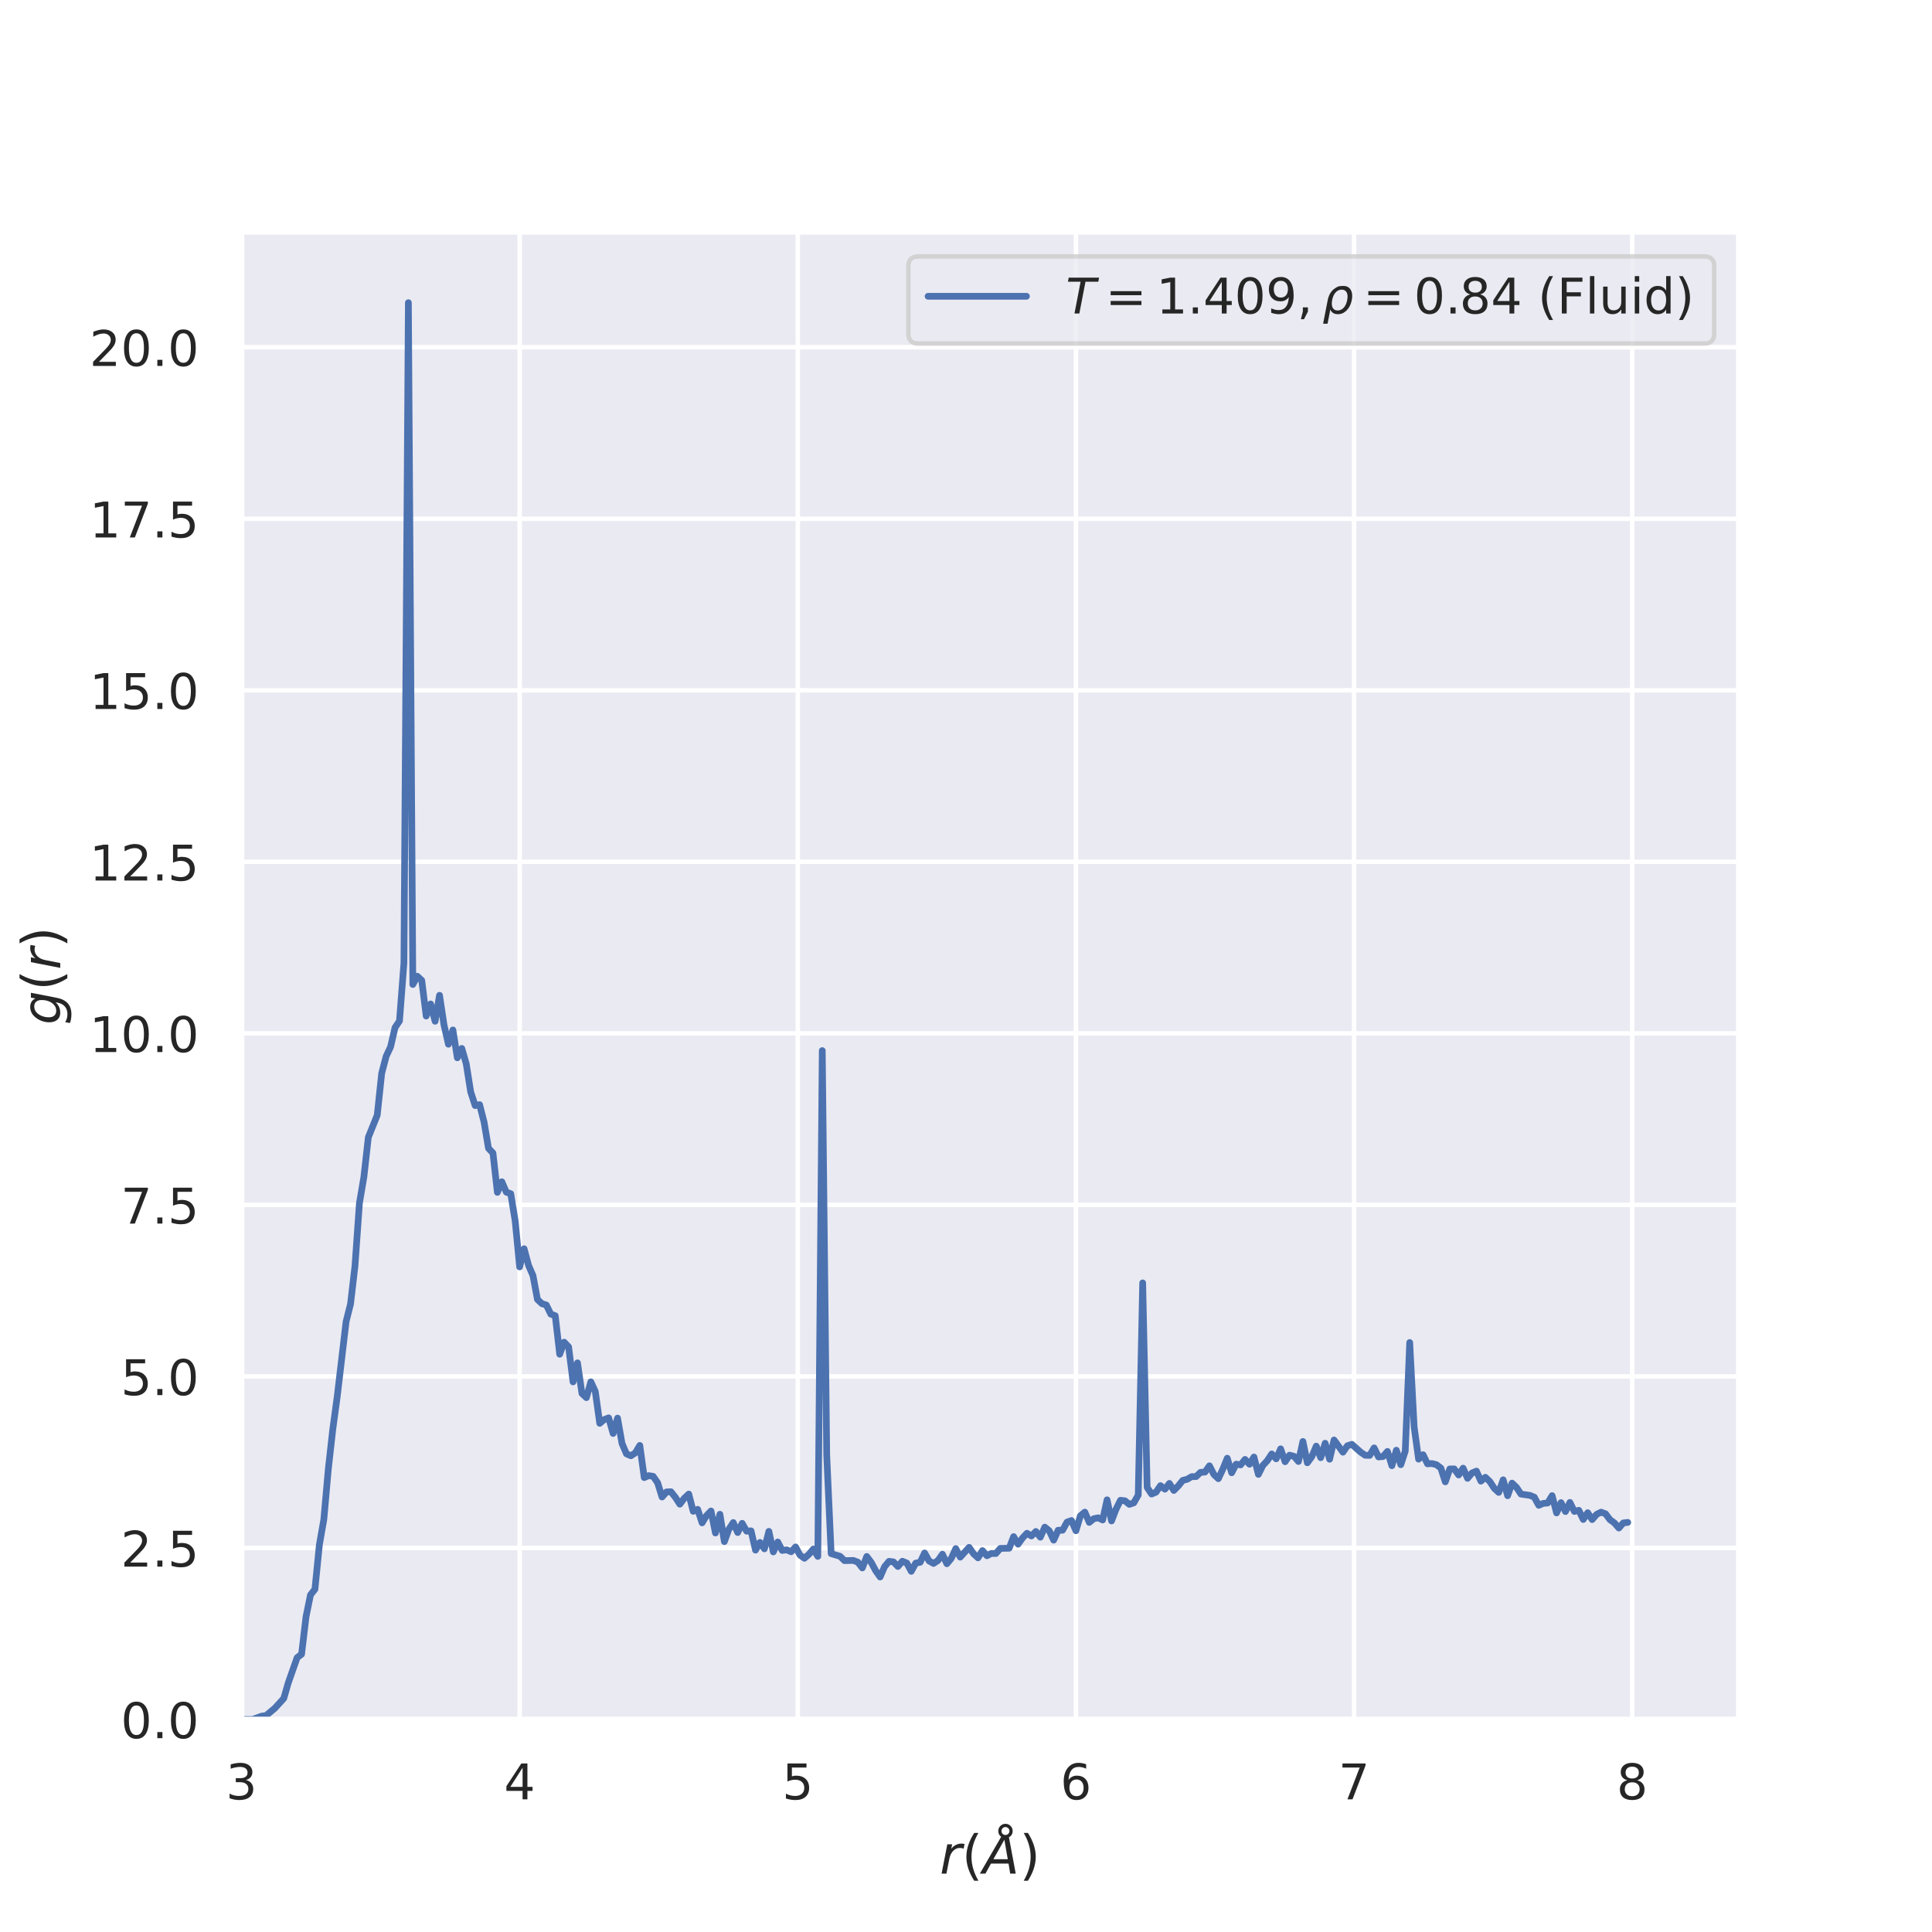
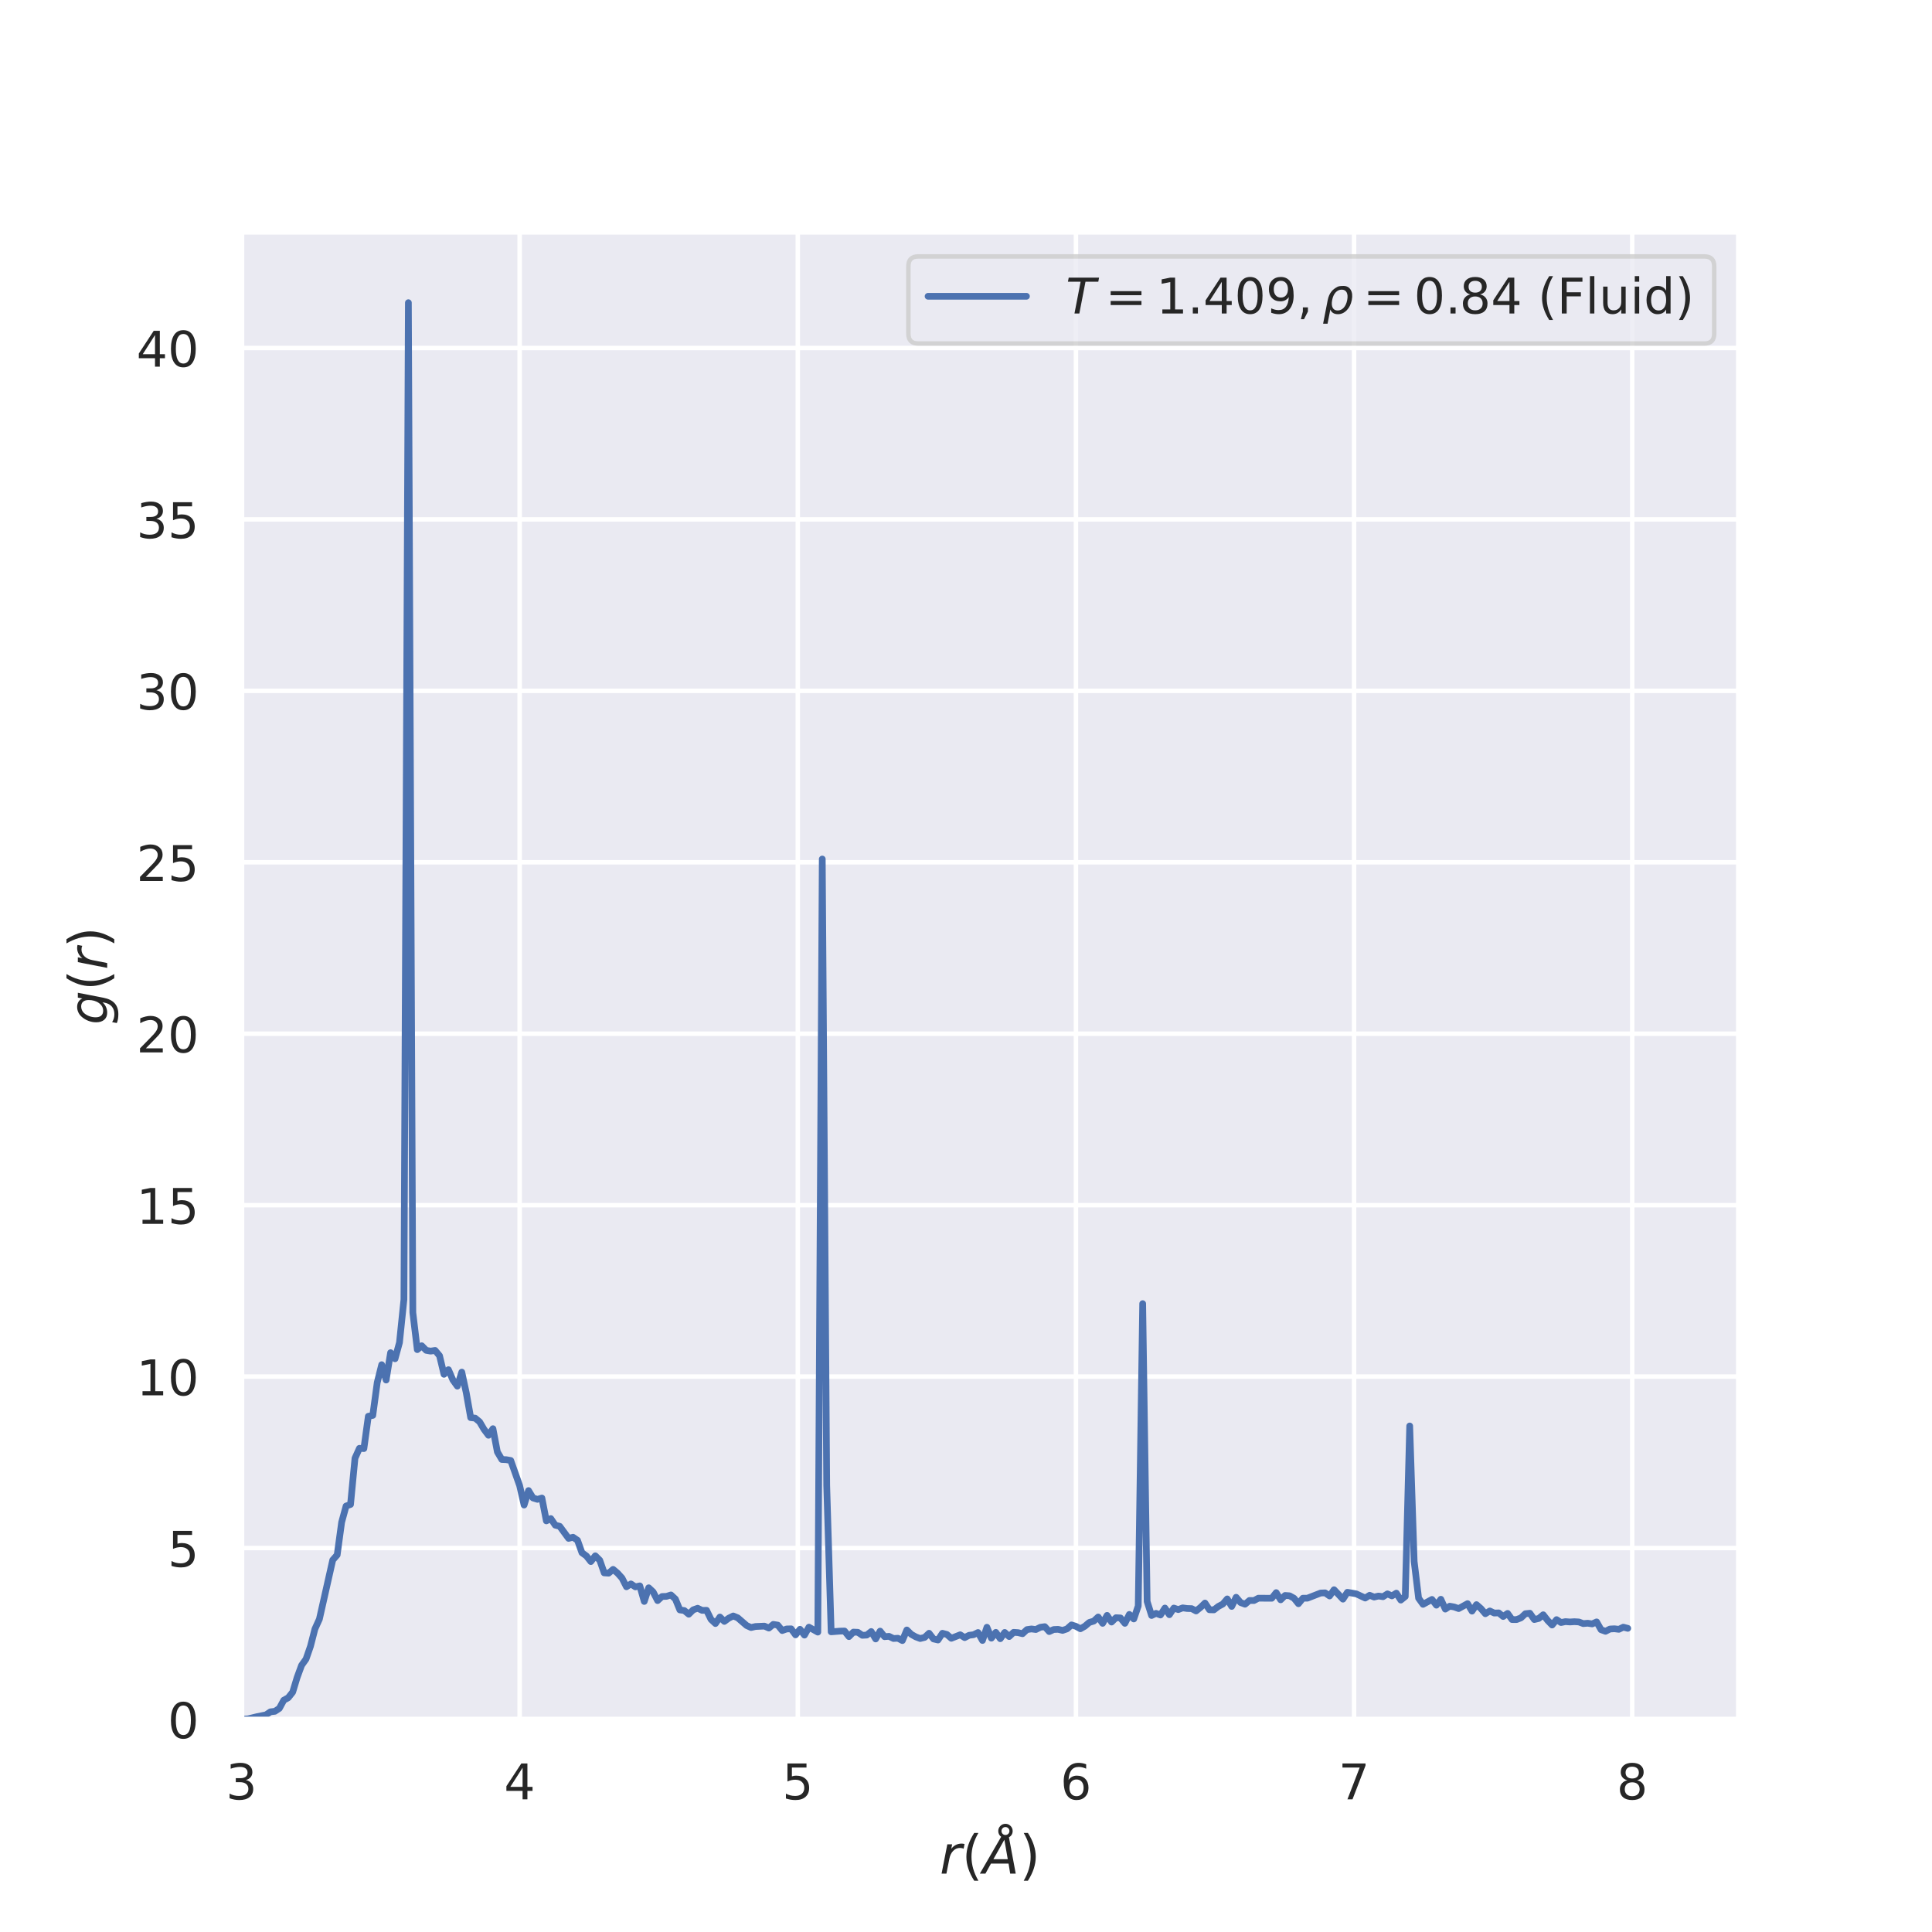
<svg xmlns="http://www.w3.org/2000/svg" xmlns:xlink="http://www.w3.org/1999/xlink" height="432pt" version="1.1" viewBox="0 0 432 432" width="432pt">
  <defs>
    <style type="text/css">*{stroke-linecap:butt;stroke-linejoin:round;}</style>
  </defs>
  <g id="figure_1">
    <g id="patch_1">
      <path d="M 0 432  L 432 432  L 432 0  L 0 0  z " style="fill:#ffffff;" />
    </g>
    <g id="axes_1">
      <g id="patch_2">
        <path d="M 54 384.48  L 388.8 384.48  L 388.8 51.84  L 54 51.84  z " style="fill:#eaeaf2;" />
      </g>
      <g id="matplotlib.axis_1">
        <g id="xtick_1">
          <g id="line2d_1">
-             <path clip-path="url(#p5e9d8b82d4)" d="M 54 384.48  L 54 51.84  " style="fill:none;stroke:#ffffff;stroke-linecap:round;" />
+             <path clip-path="url(#p1a6faf340c)" d="M 54 384.48  L 54 51.84  " style="fill:none;stroke:#ffffff;stroke-linecap:round;" />
          </g>
          <g id="text_1">
            <g style="fill:#262626;" transform="translate(50.50062 402.3383)scale(0.11 -0.11)">
              <defs>
                <path d="M 40.578 39.312  Q 47.656 37.797 51.625 33  Q 55.609 28.219 55.609 21.188  Q 55.609 10.406 48.188 4.484  Q 40.766 -1.422 27.094 -1.422  Q 22.516 -1.422 17.656 -0.516  Q 12.797 0.391 7.625 2.203  L 7.625 11.719  Q 11.719 9.328 16.594 8.109  Q 21.484 6.891 26.812 6.891  Q 36.078 6.891 40.938 10.547  Q 45.797 14.203 45.797 21.188  Q 45.797 27.641 41.281 31.266  Q 36.766 34.906 28.719 34.906  L 20.219 34.906  L 20.219 43.016  L 29.109 43.016  Q 36.375 43.016 40.234 45.922  Q 44.094 48.828 44.094 54.297  Q 44.094 59.906 40.109 62.906  Q 36.141 65.922 28.719 65.922  Q 24.656 65.922 20.016 65.031  Q 15.375 64.156 9.812 62.312  L 9.812 71.094  Q 15.438 72.656 20.344 73.438  Q 25.25 74.219 29.594 74.219  Q 40.828 74.219 47.359 69.109  Q 53.906 64.016 53.906 55.328  Q 53.906 49.266 50.438 45.094  Q 46.969 40.922 40.578 39.312  z " id="DejaVuSans-51" />
              </defs>
              <use xlink:href="#DejaVuSans-51" />
            </g>
          </g>
        </g>
        <g id="xtick_2">
          <g id="line2d_2">
-             <path clip-path="url(#p5e9d8b82d4)" d="M 116.193 384.48  L 116.193 51.84  " style="fill:none;stroke:#ffffff;stroke-linecap:round;" />
+             <path clip-path="url(#p1a6faf340c)" d="M 116.193 384.48  L 116.193 51.84  " style="fill:none;stroke:#ffffff;stroke-linecap:round;" />
          </g>
          <g id="text_2">
            <g style="fill:#262626;" transform="translate(112.6941 402.3383)scale(0.11 -0.11)">
              <defs>
                <path d="M 37.797 64.312  L 12.891 25.391  L 37.797 25.391  z M 35.203 72.906  L 47.609 72.906  L 47.609 25.391  L 58.016 25.391  L 58.016 17.188  L 47.609 17.188  L 47.609 0  L 37.797 0  L 37.797 17.188  L 4.891 17.188  L 4.891 26.703  z " id="DejaVuSans-52" />
              </defs>
              <use xlink:href="#DejaVuSans-52" />
            </g>
          </g>
        </g>
        <g id="xtick_3">
          <g id="line2d_3">
-             <path clip-path="url(#p5e9d8b82d4)" d="M 178.387 384.48  L 178.387 51.84  " style="fill:none;stroke:#ffffff;stroke-linecap:round;" />
+             <path clip-path="url(#p1a6faf340c)" d="M 178.387 384.48  L 178.387 51.84  " style="fill:none;stroke:#ffffff;stroke-linecap:round;" />
          </g>
          <g id="text_3">
            <g style="fill:#262626;" transform="translate(174.8876 402.3383)scale(0.11 -0.11)">
              <defs>
                <path d="M 10.797 72.906  L 49.516 72.906  L 49.516 64.594  L 19.828 64.594  L 19.828 46.734  Q 21.969 47.469 24.109 47.828  Q 26.266 48.188 28.422 48.188  Q 40.625 48.188 47.75 41.5  Q 54.891 34.812 54.891 23.391  Q 54.891 11.625 47.562 5.094  Q 40.234 -1.422 26.906 -1.422  Q 22.312 -1.422 17.547 -0.641  Q 12.797 0.141 7.719 1.703  L 7.719 11.625  Q 12.109 9.234 16.797 8.062  Q 21.484 6.891 26.703 6.891  Q 35.156 6.891 40.078 11.328  Q 45.016 15.766 45.016 23.391  Q 45.016 31 40.078 35.438  Q 35.156 39.891 26.703 39.891  Q 22.75 39.891 18.812 39.016  Q 14.891 38.141 10.797 36.281  z " id="DejaVuSans-53" />
              </defs>
              <use xlink:href="#DejaVuSans-53" />
            </g>
          </g>
        </g>
        <g id="xtick_4">
          <g id="line2d_4">
-             <path clip-path="url(#p5e9d8b82d4)" d="M 240.58 384.48  L 240.58 51.84  " style="fill:none;stroke:#ffffff;stroke-linecap:round;" />
+             <path clip-path="url(#p1a6faf340c)" d="M 240.58 384.48  L 240.58 51.84  " style="fill:none;stroke:#ffffff;stroke-linecap:round;" />
          </g>
          <g id="text_4">
            <g style="fill:#262626;" transform="translate(237.0811 402.3383)scale(0.11 -0.11)">
              <defs>
                <path d="M 33.016 40.375  Q 26.375 40.375 22.484 35.828  Q 18.609 31.297 18.609 23.391  Q 18.609 15.531 22.484 10.953  Q 26.375 6.391 33.016 6.391  Q 39.656 6.391 43.531 10.953  Q 47.406 15.531 47.406 23.391  Q 47.406 31.297 43.531 35.828  Q 39.656 40.375 33.016 40.375  z M 52.594 71.297  L 52.594 62.312  Q 48.875 64.062 45.094 64.984  Q 41.312 65.922 37.594 65.922  Q 27.828 65.922 22.672 59.328  Q 17.531 52.734 16.797 39.406  Q 19.672 43.656 24.016 45.922  Q 28.375 48.188 33.594 48.188  Q 44.578 48.188 50.953 41.516  Q 57.328 34.859 57.328 23.391  Q 57.328 12.156 50.688 5.359  Q 44.047 -1.422 33.016 -1.422  Q 20.359 -1.422 13.672 8.266  Q 6.984 17.969 6.984 36.375  Q 6.984 53.656 15.188 63.938  Q 23.391 74.219 37.203 74.219  Q 40.922 74.219 44.703 73.484  Q 48.484 72.75 52.594 71.297  z " id="DejaVuSans-54" />
              </defs>
              <use xlink:href="#DejaVuSans-54" />
            </g>
          </g>
        </g>
        <g id="xtick_5">
          <g id="line2d_5">
-             <path clip-path="url(#p5e9d8b82d4)" d="M 302.774 384.48  L 302.774 51.84  " style="fill:none;stroke:#ffffff;stroke-linecap:round;" />
+             <path clip-path="url(#p1a6faf340c)" d="M 302.774 384.48  L 302.774 51.84  " style="fill:none;stroke:#ffffff;stroke-linecap:round;" />
          </g>
          <g id="text_5">
            <g style="fill:#262626;" transform="translate(299.2746 402.3383)scale(0.11 -0.11)">
              <defs>
                <path d="M 8.203 72.906  L 55.078 72.906  L 55.078 68.703  L 28.609 0  L 18.312 0  L 43.219 64.594  L 8.203 64.594  z " id="DejaVuSans-55" />
              </defs>
              <use xlink:href="#DejaVuSans-55" />
            </g>
          </g>
        </g>
        <g id="xtick_6">
          <g id="line2d_6">
-             <path clip-path="url(#p5e9d8b82d4)" d="M 364.967 384.48  L 364.967 51.84  " style="fill:none;stroke:#ffffff;stroke-linecap:round;" />
+             <path clip-path="url(#p1a6faf340c)" d="M 364.967 384.48  L 364.967 51.84  " style="fill:none;stroke:#ffffff;stroke-linecap:round;" />
          </g>
          <g id="text_6">
            <g style="fill:#262626;" transform="translate(361.4681 402.3383)scale(0.11 -0.11)">
              <defs>
                <path d="M 31.781 34.625  Q 24.75 34.625 20.719 30.859  Q 16.703 27.094 16.703 20.516  Q 16.703 13.922 20.719 10.156  Q 24.75 6.391 31.781 6.391  Q 38.812 6.391 42.859 10.172  Q 46.922 13.969 46.922 20.516  Q 46.922 27.094 42.891 30.859  Q 38.875 34.625 31.781 34.625  z M 21.922 38.812  Q 15.578 40.375 12.031 44.719  Q 8.5 49.078 8.5 55.328  Q 8.5 64.062 14.719 69.141  Q 20.953 74.219 31.781 74.219  Q 42.672 74.219 48.875 69.141  Q 55.078 64.062 55.078 55.328  Q 55.078 49.078 51.531 44.719  Q 48 40.375 41.703 38.812  Q 48.828 37.156 52.797 32.312  Q 56.781 27.484 56.781 20.516  Q 56.781 9.906 50.312 4.234  Q 43.844 -1.422 31.781 -1.422  Q 19.734 -1.422 13.25 4.234  Q 6.781 9.906 6.781 20.516  Q 6.781 27.484 10.781 32.312  Q 14.797 37.156 21.922 38.812  z M 18.312 54.391  Q 18.312 48.734 21.844 45.562  Q 25.391 42.391 31.781 42.391  Q 38.141 42.391 41.719 45.562  Q 45.312 48.734 45.312 54.391  Q 45.312 60.062 41.719 63.234  Q 38.141 66.406 31.781 66.406  Q 25.391 66.406 21.844 63.234  Q 18.312 60.062 18.312 54.391  z " id="DejaVuSans-56" />
              </defs>
              <use xlink:href="#DejaVuSans-56" />
            </g>
          </g>
        </g>
        <g id="text_7">
          <g style="fill:#262626;" transform="translate(210.12 418.9703)scale(0.12 -0.12)">
            <defs>
              <path d="M 44.578 46.391  Q 43.219 47.125 41.453 47.516  Q 39.703 47.906 37.703 47.906  Q 30.516 47.906 25.141 42.453  Q 19.781 37.016 18.016 27.875  L 12.5 0  L 3.516 0  L 14.203 54.688  L 23.188 54.688  L 21.484 46.188  Q 25.047 50.922 30 53.453  Q 34.969 56 40.578 56  Q 42.047 56 43.453 55.828  Q 44.875 55.672 46.297 55.281  z " id="DejaVuSans-Oblique-114" />
              <path d="M 31 75.875  Q 24.469 64.656 21.281 53.656  Q 18.109 42.672 18.109 31.391  Q 18.109 20.125 21.312 9.062  Q 24.516 -2 31 -13.188  L 23.188 -13.188  Q 15.875 -1.703 12.234 9.375  Q 8.594 20.453 8.594 31.391  Q 8.594 42.281 12.203 53.312  Q 15.828 64.359 23.188 75.875  z " id="DejaVuSans-40" />
              <path d="M 49.812 79.391  Q 49.812 82.469 47.625 84.641  Q 45.453 86.812 42.391 86.812  Q 39.266 86.812 37.141 84.688  Q 35.016 82.562 35.016 79.391  Q 35.016 76.312 37.141 74.156  Q 39.266 72.016 42.391 72.016  Q 45.453 72.016 47.625 74.156  Q 49.812 76.312 49.812 79.391  z M 34.422 68.703  Q 31.781 70.516 30.391 73.266  Q 29 76.031 29 79.391  Q 29 84.969 32.906 88.891  Q 36.812 92.828 42.391 92.828  Q 47.953 92.828 51.875 88.891  Q 55.812 84.969 55.812 79.391  Q 55.812 75.531 54.031 72.547  Q 52.25 69.578 48.875 67.828  L 61.531 0  L 51.219 0  L 48.188 18.703  L 15.375 18.703  L 5.078 0  L -5.328 0  z M 40.375 63.188  L 19.922 26.906  L 46.688 26.906  z " id="DejaVuSans-Oblique-197" />
              <path d="M 8.016 75.875  L 15.828 75.875  Q 23.141 64.359 26.781 53.312  Q 30.422 42.281 30.422 31.391  Q 30.422 20.453 26.781 9.375  Q 23.141 -1.703 15.828 -13.188  L 8.016 -13.188  Q 14.5 -2 17.703 9.062  Q 20.906 20.125 20.906 31.391  Q 20.906 42.672 17.703 53.656  Q 14.5 64.656 8.016 75.875  z " id="DejaVuSans-41" />
            </defs>
            <use transform="translate(0 0.171875)" xlink:href="#DejaVuSans-Oblique-114" />
            <use transform="translate(41.11328 0.171875)" xlink:href="#DejaVuSans-40" />
            <use transform="translate(80.12695 0.171875)" xlink:href="#DejaVuSans-Oblique-197" />
            <use transform="translate(148.5352 0.171875)" xlink:href="#DejaVuSans-41" />
          </g>
        </g>
      </g>
      <g id="matplotlib.axis_2">
        <g id="ytick_1">
          <g id="line2d_7">
-             <path clip-path="url(#p5e9d8b82d4)" d="M 54 384.48  L 388.8 384.48  " style="fill:none;stroke:#ffffff;stroke-linecap:round;" />
+             <path clip-path="url(#p1a6faf340c)" d="M 54 384.48  L 388.8 384.48  " style="fill:none;stroke:#ffffff;stroke-linecap:round;" />
          </g>
          <g id="text_8">
-             <g style="fill:#262626;" transform="translate(27.00656 388.6591)scale(0.11 -0.11)">
+             <g style="fill:#262626;" transform="translate(37.50125 388.6591)scale(0.11 -0.11)">
              <defs>
                <path d="M 31.781 66.406  Q 24.172 66.406 20.328 58.906  Q 16.5 51.422 16.5 36.375  Q 16.5 21.391 20.328 13.891  Q 24.172 6.391 31.781 6.391  Q 39.453 6.391 43.281 13.891  Q 47.125 21.391 47.125 36.375  Q 47.125 51.422 43.281 58.906  Q 39.453 66.406 31.781 66.406  z M 31.781 74.219  Q 44.047 74.219 50.516 64.516  Q 56.984 54.828 56.984 36.375  Q 56.984 17.969 50.516 8.266  Q 44.047 -1.422 31.781 -1.422  Q 19.531 -1.422 13.062 8.266  Q 6.594 17.969 6.594 36.375  Q 6.594 54.828 13.062 64.516  Q 19.531 74.219 31.781 74.219  z " id="DejaVuSans-48" />
-                 <path d="M 10.688 12.406  L 21 12.406  L 21 0  L 10.688 0  z " id="DejaVuSans-46" />
              </defs>
              <use xlink:href="#DejaVuSans-48" />
-               <use x="63.623" xlink:href="#DejaVuSans-46" />
-               <use x="95.41" xlink:href="#DejaVuSans-48" />
            </g>
          </g>
        </g>
        <g id="ytick_2">
          <g id="line2d_8">
-             <path clip-path="url(#p5e9d8b82d4)" d="M 54 346.125  L 388.8 346.125  " style="fill:none;stroke:#ffffff;stroke-linecap:round;" />
+             <path clip-path="url(#p1a6faf340c)" d="M 54 346.146  L 388.8 346.146  " style="fill:none;stroke:#ffffff;stroke-linecap:round;" />
          </g>
          <g id="text_9">
-             <g style="fill:#262626;" transform="translate(27.00656 350.3044)scale(0.11 -0.11)">
-               <defs>
-                 <path d="M 19.188 8.297  L 53.609 8.297  L 53.609 0  L 7.328 0  L 7.328 8.297  Q 12.938 14.109 22.625 23.891  Q 32.328 33.688 34.812 36.531  Q 39.547 41.844 41.422 45.531  Q 43.312 49.219 43.312 52.781  Q 43.312 58.594 39.234 62.25  Q 35.156 65.922 28.609 65.922  Q 23.969 65.922 18.812 64.312  Q 13.672 62.703 7.812 59.422  L 7.812 69.391  Q 13.766 71.781 18.938 73  Q 24.125 74.219 28.422 74.219  Q 39.75 74.219 46.484 68.547  Q 53.219 62.891 53.219 53.422  Q 53.219 48.922 51.531 44.891  Q 49.859 40.875 45.406 35.406  Q 44.188 33.984 37.641 27.219  Q 31.109 20.453 19.188 8.297  z " id="DejaVuSans-50" />
-               </defs>
-               <use xlink:href="#DejaVuSans-50" />
-               <use x="63.623" xlink:href="#DejaVuSans-46" />
-               <use x="95.41" xlink:href="#DejaVuSans-53" />
+             <g style="fill:#262626;" transform="translate(37.50125 350.3251)scale(0.11 -0.11)">
+               <use xlink:href="#DejaVuSans-53" />
            </g>
          </g>
        </g>
        <g id="ytick_3">
          <g id="line2d_9">
-             <path clip-path="url(#p5e9d8b82d4)" d="M 54 307.771  L 388.8 307.771  " style="fill:none;stroke:#ffffff;stroke-linecap:round;" />
+             <path clip-path="url(#p1a6faf340c)" d="M 54 307.812  L 388.8 307.812  " style="fill:none;stroke:#ffffff;stroke-linecap:round;" />
          </g>
          <g id="text_10">
-             <g style="fill:#262626;" transform="translate(27.00656 311.9497)scale(0.11 -0.11)">
-               <use xlink:href="#DejaVuSans-53" />
-               <use x="63.623" xlink:href="#DejaVuSans-46" />
-               <use x="95.41" xlink:href="#DejaVuSans-48" />
+             <g style="fill:#262626;" transform="translate(30.5025 311.9911)scale(0.11 -0.11)">
+               <defs>
+                 <path d="M 12.406 8.297  L 28.516 8.297  L 28.516 63.922  L 10.984 60.406  L 10.984 69.391  L 28.422 72.906  L 38.281 72.906  L 38.281 8.297  L 54.391 8.297  L 54.391 0  L 12.406 0  z " id="DejaVuSans-49" />
+               </defs>
+               <use xlink:href="#DejaVuSans-49" />
+               <use x="63.623" xlink:href="#DejaVuSans-48" />
            </g>
          </g>
        </g>
        <g id="ytick_4">
          <g id="line2d_10">
-             <path clip-path="url(#p5e9d8b82d4)" d="M 54 269.416  L 388.8 269.416  " style="fill:none;stroke:#ffffff;stroke-linecap:round;" />
+             <path clip-path="url(#p1a6faf340c)" d="M 54 269.478  L 388.8 269.478  " style="fill:none;stroke:#ffffff;stroke-linecap:round;" />
          </g>
          <g id="text_11">
-             <g style="fill:#262626;" transform="translate(27.00656 273.595)scale(0.11 -0.11)">
-               <use xlink:href="#DejaVuSans-55" />
-               <use x="63.623" xlink:href="#DejaVuSans-46" />
-               <use x="95.41" xlink:href="#DejaVuSans-53" />
+             <g style="fill:#262626;" transform="translate(30.5025 273.6571)scale(0.11 -0.11)">
+               <use xlink:href="#DejaVuSans-49" />
+               <use x="63.623" xlink:href="#DejaVuSans-53" />
            </g>
          </g>
        </g>
        <g id="ytick_5">
          <g id="line2d_11">
-             <path clip-path="url(#p5e9d8b82d4)" d="M 54 231.061  L 388.8 231.061  " style="fill:none;stroke:#ffffff;stroke-linecap:round;" />
+             <path clip-path="url(#p1a6faf340c)" d="M 54 231.144  L 388.8 231.144  " style="fill:none;stroke:#ffffff;stroke-linecap:round;" />
          </g>
          <g id="text_12">
-             <g style="fill:#262626;" transform="translate(20.00781 235.2403)scale(0.11 -0.11)">
-               <defs>
-                 <path d="M 12.406 8.297  L 28.516 8.297  L 28.516 63.922  L 10.984 60.406  L 10.984 69.391  L 28.422 72.906  L 38.281 72.906  L 38.281 8.297  L 54.391 8.297  L 54.391 0  L 12.406 0  z " id="DejaVuSans-49" />
-               </defs>
-               <use xlink:href="#DejaVuSans-49" />
-               <use x="63.623" xlink:href="#DejaVuSans-48" />
-               <use x="127.246" xlink:href="#DejaVuSans-46" />
-               <use x="159.033" xlink:href="#DejaVuSans-48" />
+             <g style="fill:#262626;" transform="translate(30.5025 235.3231)scale(0.11 -0.11)">
+               <defs>
+                 <path d="M 19.188 8.297  L 53.609 8.297  L 53.609 0  L 7.328 0  L 7.328 8.297  Q 12.938 14.109 22.625 23.891  Q 32.328 33.688 34.812 36.531  Q 39.547 41.844 41.422 45.531  Q 43.312 49.219 43.312 52.781  Q 43.312 58.594 39.234 62.25  Q 35.156 65.922 28.609 65.922  Q 23.969 65.922 18.812 64.312  Q 13.672 62.703 7.812 59.422  L 7.812 69.391  Q 13.766 71.781 18.938 73  Q 24.125 74.219 28.422 74.219  Q 39.75 74.219 46.484 68.547  Q 53.219 62.891 53.219 53.422  Q 53.219 48.922 51.531 44.891  Q 49.859 40.875 45.406 35.406  Q 44.188 33.984 37.641 27.219  Q 31.109 20.453 19.188 8.297  z " id="DejaVuSans-50" />
+               </defs>
+               <use xlink:href="#DejaVuSans-50" />
+               <use x="63.623" xlink:href="#DejaVuSans-48" />
            </g>
          </g>
        </g>
        <g id="ytick_6">
          <g id="line2d_12">
-             <path clip-path="url(#p5e9d8b82d4)" d="M 54 192.706  L 388.8 192.706  " style="fill:none;stroke:#ffffff;stroke-linecap:round;" />
+             <path clip-path="url(#p1a6faf340c)" d="M 54 192.81  L 388.8 192.81  " style="fill:none;stroke:#ffffff;stroke-linecap:round;" />
          </g>
          <g id="text_13">
-             <g style="fill:#262626;" transform="translate(20.00781 196.8856)scale(0.11 -0.11)">
-               <use xlink:href="#DejaVuSans-49" />
-               <use x="63.623" xlink:href="#DejaVuSans-50" />
-               <use x="127.246" xlink:href="#DejaVuSans-46" />
-               <use x="159.033" xlink:href="#DejaVuSans-53" />
+             <g style="fill:#262626;" transform="translate(30.5025 196.9891)scale(0.11 -0.11)">
+               <use xlink:href="#DejaVuSans-50" />
+               <use x="63.623" xlink:href="#DejaVuSans-53" />
            </g>
          </g>
        </g>
        <g id="ytick_7">
          <g id="line2d_13">
-             <path clip-path="url(#p5e9d8b82d4)" d="M 54 154.352  L 388.8 154.352  " style="fill:none;stroke:#ffffff;stroke-linecap:round;" />
+             <path clip-path="url(#p1a6faf340c)" d="M 54 154.476  L 388.8 154.476  " style="fill:none;stroke:#ffffff;stroke-linecap:round;" />
          </g>
          <g id="text_14">
-             <g style="fill:#262626;" transform="translate(20.00781 158.5309)scale(0.11 -0.11)">
-               <use xlink:href="#DejaVuSans-49" />
-               <use x="63.623" xlink:href="#DejaVuSans-53" />
-               <use x="127.246" xlink:href="#DejaVuSans-46" />
-               <use x="159.033" xlink:href="#DejaVuSans-48" />
+             <g style="fill:#262626;" transform="translate(30.5025 158.6551)scale(0.11 -0.11)">
+               <use xlink:href="#DejaVuSans-51" />
+               <use x="63.623" xlink:href="#DejaVuSans-48" />
            </g>
          </g>
        </g>
        <g id="ytick_8">
          <g id="line2d_14">
-             <path clip-path="url(#p5e9d8b82d4)" d="M 54 115.997  L 388.8 115.997  " style="fill:none;stroke:#ffffff;stroke-linecap:round;" />
+             <path clip-path="url(#p1a6faf340c)" d="M 54 116.142  L 388.8 116.142  " style="fill:none;stroke:#ffffff;stroke-linecap:round;" />
          </g>
          <g id="text_15">
-             <g style="fill:#262626;" transform="translate(20.00781 120.1762)scale(0.11 -0.11)">
-               <use xlink:href="#DejaVuSans-49" />
-               <use x="63.623" xlink:href="#DejaVuSans-55" />
-               <use x="127.246" xlink:href="#DejaVuSans-46" />
-               <use x="159.033" xlink:href="#DejaVuSans-53" />
+             <g style="fill:#262626;" transform="translate(30.5025 120.3211)scale(0.11 -0.11)">
+               <use xlink:href="#DejaVuSans-51" />
+               <use x="63.623" xlink:href="#DejaVuSans-53" />
            </g>
          </g>
        </g>
        <g id="ytick_9">
          <g id="line2d_15">
-             <path clip-path="url(#p5e9d8b82d4)" d="M 54 77.642  L 388.8 77.642  " style="fill:none;stroke:#ffffff;stroke-linecap:round;" />
+             <path clip-path="url(#p1a6faf340c)" d="M 54 77.808  L 388.8 77.808  " style="fill:none;stroke:#ffffff;stroke-linecap:round;" />
          </g>
          <g id="text_16">
-             <g style="fill:#262626;" transform="translate(20.00781 81.82145)scale(0.11 -0.11)">
-               <use xlink:href="#DejaVuSans-50" />
-               <use x="63.623" xlink:href="#DejaVuSans-48" />
-               <use x="127.246" xlink:href="#DejaVuSans-46" />
-               <use x="159.033" xlink:href="#DejaVuSans-48" />
+             <g style="fill:#262626;" transform="translate(30.5025 81.98705)scale(0.11 -0.11)">
+               <use xlink:href="#DejaVuSans-52" />
+               <use x="63.623" xlink:href="#DejaVuSans-48" />
            </g>
          </g>
        </g>
        <g id="text_17">
-           <g style="fill:#262626;" transform="translate(13.48781 229.14)rotate(-90)scale(0.12 -0.12)">
+           <g style="fill:#262626;" transform="translate(23.9825 229.14)rotate(-90)scale(0.12 -0.12)">
            <defs>
              <path d="M 59.625 54.688  L 50.297 6.781  Q 47.609 -7.125 40.016 -13.953  Q 32.422 -20.797 19.578 -20.797  Q 14.844 -20.797 10.781 -20.094  Q 6.734 -19.391 3.219 -17.922  L 4.891 -9.188  Q 8.203 -11.328 11.906 -12.344  Q 15.625 -13.375 19.828 -13.375  Q 28.375 -13.375 33.859 -8.703  Q 39.359 -4.047 41.109 4.688  L 41.891 8.797  Q 38.141 4.5 33.156 2.25  Q 28.172 0 22.406 0  Q 14.109 0 9.344 5.484  Q 4.594 10.984 4.594 20.609  Q 4.594 28.172 7.469 35.422  Q 10.359 42.672 15.578 48.297  Q 19.047 52 23.656 54  Q 28.266 56 33.297 56  Q 38.812 56 42.906 53.438  Q 47.016 50.875 49.031 46.188  L 50.594 54.688  z M 46.094 34.625  Q 46.094 41.266 42.969 44.875  Q 39.844 48.484 34.078 48.484  Q 30.516 48.484 27.297 47.062  Q 24.078 45.656 21.781 43.109  Q 18.062 38.922 15.984 33.234  Q 13.922 27.547 13.922 21.484  Q 13.922 14.75 17.062 11.125  Q 20.219 7.516 26.125 7.516  Q 34.672 7.516 40.375 15.25  Q 46.094 23 46.094 34.625  z " id="DejaVuSans-Oblique-103" />
            </defs>
            <use transform="translate(0 0.125)" xlink:href="#DejaVuSans-Oblique-103" />
            <use transform="translate(63.47656 0.125)" xlink:href="#DejaVuSans-40" />
            <use transform="translate(102.4902 0.125)" xlink:href="#DejaVuSans-Oblique-114" />
            <use transform="translate(143.6035 0.125)" xlink:href="#DejaVuSans-41" />
          </g>
        </g>
      </g>
      <g id="line2d_16">
-         <path clip-path="url(#p5e9d8b82d4)" d="M -1 384.48  L 56.488 384.48  L 58.478 383.736  L 59.473 383.621  L 61.463 381.955  L 63.453 379.768  L 64.449 376.317  L 66.439 370.65  L 67.434 369.882  L 68.429 361.51  L 69.424 356.631  L 70.419 355.364  L 71.414 345.42  L 72.409 339.763  L 73.404 328.561  L 74.399 319.689  L 75.395 312.35  L 77.385 295.526  L 78.38 291.579  L 79.375 283.073  L 80.37 269.036  L 81.365 263.18  L 82.36 254.299  L 84.35 249.357  L 85.346 239.999  L 86.341 236.204  L 87.336 234.074  L 88.331 229.762  L 89.326 228.292  L 90.321 215.367  L 91.316 67.68  L 92.311 220.131  L 93.306 218.288  L 94.301 219.212  L 95.296 227.192  L 96.292 224.489  L 97.287 228.354  L 98.282 222.554  L 99.277 229.163  L 100.272 233.493  L 101.267 230.299  L 102.262 236.529  L 103.257 234.432  L 104.252 237.869  L 105.247 244.137  L 106.243 247.209  L 107.238 247.004  L 108.233 250.87  L 109.228 256.77  L 110.223 257.812  L 111.218 266.618  L 112.213 264.245  L 113.208 266.565  L 114.203 266.917  L 115.198 273.024  L 116.193 283.285  L 117.189 279.221  L 118.184 282.936  L 119.179 285.237  L 120.174 290.555  L 121.169 291.5  L 122.164 291.805  L 123.159 293.84  L 124.154 294.196  L 125.149 302.806  L 126.144 300.114  L 127.14 301.161  L 128.135 308.996  L 129.13 304.737  L 130.125 311.578  L 131.12 312.517  L 132.115 308.981  L 133.11 311.149  L 134.105 318.259  L 135.1 317.421  L 136.095 317.037  L 137.091 320.525  L 138.086 317.095  L 139.081 322.747  L 140.076 325.086  L 141.071 325.517  L 142.066 324.861  L 143.061 323.201  L 144.056 330.394  L 145.051 329.957  L 146.046 330.111  L 147.041 331.54  L 148.037 334.736  L 149.032 333.6  L 150.027 333.559  L 151.022 334.817  L 152.017 336.339  L 153.012 335.006  L 154.007 334.078  L 155.002 337.935  L 155.997 337.492  L 156.992 340.518  L 157.988 338.884  L 158.983 337.861  L 159.978 342.786  L 160.973 338.595  L 161.968 344.706  L 162.963 341.962  L 163.958 340.441  L 164.953 342.681  L 165.948 340.618  L 166.943 342.375  L 167.938 342.301  L 168.934 346.619  L 169.929 344.885  L 170.924 346.325  L 171.919 342.417  L 172.914 347.015  L 173.909 344.795  L 174.904 346.682  L 175.899 346.544  L 176.894 346.976  L 177.889 345.898  L 178.885 347.734  L 179.88 348.432  L 180.875 347.552  L 181.87 346.363  L 182.865 348.016  L 183.86 234.917  L 184.855 325.29  L 185.85 347.398  L 187.84 347.989  L 188.835 348.961  L 190.826 348.919  L 191.821 349.309  L 192.816 350.594  L 193.811 348.032  L 194.806 349.354  L 195.801 351.206  L 196.796 352.619  L 197.791 350.317  L 198.786 349.117  L 199.782 349.246  L 200.777 350.272  L 201.772 349.095  L 202.767 349.507  L 203.762 351.357  L 204.757 349.519  L 205.752 349.328  L 206.747 347.248  L 207.742 349.032  L 208.737 349.588  L 209.733 348.939  L 210.728 347.528  L 211.723 349.654  L 212.718 348.446  L 213.713 346.27  L 214.708 348.181  L 216.698 345.989  L 217.693 347.428  L 218.688 348.336  L 219.683 346.711  L 220.679 347.869  L 221.674 347.351  L 222.669 347.378  L 223.664 346.226  L 225.654 346.19  L 226.649 343.589  L 227.644 345.283  L 228.639 343.898  L 229.634 342.841  L 230.63 343.447  L 231.625 342.439  L 232.62 343.722  L 233.615 341.473  L 234.61 342.278  L 235.605 344.38  L 236.6 342.165  L 237.595 342.16  L 238.59 340.344  L 239.585 339.99  L 240.58 342.28  L 241.576 338.938  L 242.571 338.115  L 243.566 340.412  L 244.561 339.591  L 245.556 339.383  L 246.551 339.871  L 247.546 335.362  L 248.541 340.085  L 249.536 337.488  L 250.531 335.474  L 251.527 335.574  L 252.522 336.377  L 253.517 336.045  L 254.512 334.295  L 255.507 286.853  L 256.502 332.588  L 257.497 334.075  L 258.492 333.648  L 259.487 332.193  L 260.482 332.986  L 261.477 331.696  L 262.473 333.27  L 263.468 332.254  L 264.463 331.018  L 265.458 330.769  L 266.453 330.181  L 267.448 330.167  L 268.443 329.222  L 269.438 329.158  L 270.433 327.754  L 271.428 329.701  L 272.424 330.634  L 273.419 328.529  L 274.414 326.062  L 275.409 329.318  L 276.404 327.388  L 277.399 327.557  L 278.394 326.327  L 279.389 327.409  L 280.384 325.794  L 281.379 329.678  L 282.374 327.673  L 283.37 326.606  L 284.365 325.106  L 285.36 326.194  L 286.355 323.962  L 287.35 326.847  L 288.345 325.377  L 289.34 325.63  L 290.335 326.794  L 291.33 322.316  L 292.325 327.082  L 293.321 325.723  L 294.316 323.356  L 295.311 325.945  L 296.306 322.712  L 297.301 326.288  L 298.296 321.984  L 300.286 324.713  L 301.281 323.275  L 302.276 322.954  L 304.267 324.726  L 305.262 325.399  L 306.257 325.431  L 307.252 323.75  L 308.247 325.775  L 309.242 325.69  L 310.237 324.542  L 311.232 327.737  L 312.227 324.273  L 313.222 327.511  L 314.218 324.467  L 315.213 300.191  L 316.208 319.114  L 317.203 326.27  L 318.198 325.275  L 319.193 327.315  L 320.188 327.255  L 321.183 327.506  L 322.178 328.26  L 323.173 331.346  L 324.169 328.465  L 325.164 328.448  L 326.159 329.812  L 327.154 328.287  L 328.149 330.561  L 329.144 329.366  L 330.139 328.945  L 331.134 331.189  L 332.129 330.324  L 333.124 331.266  L 334.119 332.785  L 335.115 333.71  L 336.11 330.887  L 337.105 334.448  L 338.1 331.626  L 339.095 332.583  L 340.09 334.082  L 342.08 334.362  L 343.075 334.772  L 344.07 336.598  L 345.066 336.16  L 346.061 336.083  L 347.056 334.428  L 348.051 338.291  L 349.046 335.995  L 350.041 337.988  L 351.036 335.947  L 352.031 337.963  L 353.026 337.71  L 354.021 339.761  L 355.016 338.244  L 356.012 339.782  L 357.007 338.618  L 358.002 338.125  L 358.997 338.481  L 359.992 339.808  L 360.987 340.529  L 361.982 341.671  L 362.977 340.529  L 363.972 340.41  L 363.972 340.41  " style="fill:none;stroke:#4c72b0;stroke-linecap:round;stroke-width:1.5;" />
+         <path clip-path="url(#p1a6faf340c)" d="M -1 384.48  L 51.512 384.48  L 52.507 384.331  L 54.498 384.407  L 55.493 384.336  L 57.483 383.845  L 59.473 383.443  L 60.468 382.77  L 61.463 382.652  L 62.458 382  L 63.453 380.168  L 64.449 379.62  L 65.444 378.368  L 66.439 375.081  L 67.434 372.37  L 68.429 370.975  L 69.424 368.108  L 70.419 364.245  L 71.414 362.052  L 74.399 348.822  L 75.395 347.688  L 76.39 340.386  L 77.385 336.752  L 78.38 336.398  L 79.375 326.06  L 80.37 323.848  L 81.365 323.908  L 82.36 316.681  L 83.355 316.483  L 84.35 309.136  L 85.346 305.148  L 86.341 308.58  L 87.336 302.46  L 88.331 303.822  L 89.326 300.191  L 90.321 290.568  L 91.316 67.68  L 92.311 293.48  L 93.306 301.779  L 94.301 300.915  L 95.296 301.937  L 96.292 302.115  L 97.287 301.956  L 98.282 303.143  L 99.277 307.303  L 100.272 306.266  L 101.267 308.562  L 102.262 309.943  L 103.257 306.807  L 104.252 311.415  L 105.247 316.987  L 106.243 317.1  L 107.238 317.923  L 108.233 319.615  L 109.228 320.932  L 110.223 319.459  L 111.218 324.668  L 112.213 326.345  L 113.208 326.391  L 114.203 326.565  L 116.193 332.187  L 117.189 336.53  L 118.184 333.296  L 119.179 334.948  L 120.174 335.256  L 121.169 334.967  L 122.164 340.072  L 123.159 339.558  L 124.154 341.028  L 125.149 341.285  L 127.14 343.987  L 128.135 343.732  L 129.13 344.413  L 130.125 347.194  L 131.12 347.915  L 132.115 349.172  L 133.11 347.881  L 134.105 348.871  L 135.1 351.7  L 136.095 351.765  L 137.091 350.917  L 138.086 351.756  L 139.081 352.859  L 140.076 354.807  L 141.071 354.169  L 142.066 354.828  L 143.061 354.605  L 144.056 358.088  L 145.051 355.031  L 146.046 355.964  L 147.041 357.897  L 148.037 356.982  L 149.032 356.95  L 150.027 356.632  L 151.022 357.557  L 152.017 359.983  L 153.012 360.122  L 154.007 360.943  L 155.002 359.963  L 155.997 359.61  L 156.992 360.085  L 157.988 360.07  L 158.983 362.099  L 159.978 363.027  L 160.973 361.571  L 161.968 362.55  L 162.963 361.82  L 163.958 361.332  L 164.953 361.746  L 166.943 363.47  L 167.938 363.92  L 168.934 363.69  L 170.924 363.601  L 171.919 364.04  L 172.914 363.215  L 173.909 363.38  L 174.904 364.596  L 175.899 364.241  L 176.894 364.211  L 177.889 365.559  L 178.885 364.311  L 179.88 365.616  L 180.875 363.838  L 182.865 364.944  L 183.86 192.079  L 184.855 332.13  L 185.85 364.88  L 187.84 364.724  L 188.835 364.698  L 189.831 365.95  L 190.826 364.94  L 191.821 364.987  L 192.816 365.66  L 193.811 365.607  L 194.806 364.816  L 195.801 366.474  L 196.796 364.722  L 197.791 365.965  L 198.786 365.889  L 199.782 366.37  L 200.777 366.317  L 201.772 366.836  L 202.767 364.464  L 203.762 365.441  L 204.757 366.002  L 205.752 366.378  L 206.747 366.129  L 207.742 365.199  L 208.737 366.474  L 209.733 366.709  L 210.728 365.207  L 211.723 365.469  L 212.718 366.328  L 214.708 365.54  L 215.703 366.174  L 216.698 365.65  L 217.693 365.528  L 218.688 365.034  L 219.683 366.812  L 220.679 363.86  L 221.674 366.297  L 222.669 365.001  L 223.664 366.419  L 224.659 365.017  L 225.654 365.941  L 226.649 364.994  L 227.644 365.062  L 228.639 365.306  L 229.634 364.379  L 230.63 364.237  L 231.625 364.366  L 232.62 363.862  L 233.615 363.726  L 234.61 364.824  L 235.605 364.365  L 236.6 364.323  L 237.595 364.561  L 238.59 364.223  L 239.585 363.334  L 240.58 363.649  L 241.576 364.197  L 242.571 363.633  L 243.566 362.785  L 244.561 362.486  L 245.556 361.565  L 246.551 362.983  L 247.546 361.203  L 248.541 362.696  L 249.536 361.724  L 250.531 361.773  L 251.527 362.981  L 252.522 360.99  L 253.517 362.002  L 254.512 359.098  L 255.507 291.498  L 256.502 358.09  L 257.497 361.231  L 258.492 360.748  L 259.487 361.117  L 260.482 359.564  L 261.477 361.056  L 262.473 359.569  L 263.468 359.906  L 264.463 359.526  L 265.458 359.666  L 266.453 359.693  L 267.448 360.216  L 268.443 359.414  L 269.438 358.447  L 270.433 359.944  L 271.428 359.971  L 272.424 359.202  L 273.419 358.675  L 274.414 357.52  L 275.409 359.202  L 276.404 357.155  L 277.399 358.336  L 278.394 358.705  L 279.389 357.865  L 280.384 357.888  L 281.379 357.359  L 284.365 357.378  L 285.36 356.116  L 286.355 357.722  L 287.35 356.747  L 288.345 356.82  L 289.34 357.366  L 290.335 358.594  L 291.33 357.364  L 292.325 357.363  L 295.311 356.204  L 296.306 356.168  L 297.301 356.866  L 298.296 355.465  L 300.286 357.573  L 301.281 356.039  L 303.272 356.392  L 305.262 357.327  L 306.257 356.706  L 307.252 357.109  L 308.247 356.877  L 309.242 357.027  L 310.237 356.394  L 311.232 356.844  L 312.227 356.231  L 313.222 357.785  L 314.218 356.981  L 315.213 318.85  L 316.208 349.125  L 317.203 357.357  L 318.198 358.735  L 320.188 357.639  L 321.183 358.923  L 322.178 357.601  L 323.173 359.798  L 324.169 359.146  L 325.164 359.329  L 326.159 359.681  L 328.149 358.581  L 329.144 360.252  L 330.139 358.803  L 331.134 359.674  L 332.129 360.834  L 333.124 360.216  L 334.119 360.683  L 335.115 360.644  L 336.11 361.455  L 337.105 360.764  L 338.1 362.134  L 339.095 362.147  L 340.09 361.76  L 341.085 360.83  L 342.08 360.725  L 343.075 362.135  L 344.07 361.89  L 345.066 361.065  L 346.061 362.334  L 347.056 363.36  L 348.051 362.152  L 349.046 362.806  L 350.041 362.599  L 351.036 362.678  L 352.031 362.615  L 353.026 362.672  L 354.021 363.041  L 355.016 362.957  L 356.012 363.108  L 357.007 362.662  L 358.002 364.408  L 358.997 364.764  L 359.992 364.253  L 360.987 364.198  L 361.982 364.321  L 362.977 363.84  L 363.972 364.099  L 363.972 364.099  " style="fill:none;stroke:#4c72b0;stroke-linecap:round;stroke-width:1.5;" />
      </g>
      <g id="patch_3">
        <path d="M 54 384.48  L 54 51.84  " style="fill:none;stroke:#ffffff;stroke-linecap:square;stroke-linejoin:miter;stroke-width:1.25;" />
      </g>
      <g id="patch_4">
        <path d="M 388.8 384.48  L 388.8 51.84  " style="fill:none;stroke:#ffffff;stroke-linecap:square;stroke-linejoin:miter;stroke-width:1.25;" />
      </g>
      <g id="patch_5">
        <path d="M 54 384.48  L 388.8 384.48  " style="fill:none;stroke:#ffffff;stroke-linecap:square;stroke-linejoin:miter;stroke-width:1.25;" />
      </g>
      <g id="patch_6">
        <path d="M 54 51.84  L 388.8 51.84  " style="fill:none;stroke:#ffffff;stroke-linecap:square;stroke-linejoin:miter;stroke-width:1.25;" />
      </g>
      <g id="legend_1">
        <g id="patch_7">
          <path d="M 205.32 76.81  L 381.1 76.81  Q 383.3 76.81 383.3 74.61  L 383.3 59.54  Q 383.3 57.34 381.1 57.34  L 205.32 57.34  Q 203.12 57.34 203.12 59.54  L 203.12 74.61  Q 203.12 76.81 205.32 76.81  z " style="fill:#eaeaf2;opacity:0.8;stroke:#cccccc;stroke-linejoin:miter;" />
        </g>
        <g id="line2d_17">
          <path d="M 207.52 66.25  L 229.52 66.25  " style="fill:none;stroke:#4c72b0;stroke-linecap:round;stroke-width:1.5;" />
        </g>
        <g id="line2d_18" />
        <g id="text_18">
          <g style="fill:#262626;" transform="translate(238.32 70.1)scale(0.11 -0.11)">
            <defs>
              <path d="M 5.906 72.906  L 67.578 72.906  L 66.016 64.594  L 39.984 64.594  L 27.484 0  L 17.578 0  L 30.078 64.594  L 4.297 64.594  z " id="DejaVuSans-Oblique-84" />
              <path d="M 10.594 45.406  L 73.188 45.406  L 73.188 37.203  L 10.594 37.203  z M 10.594 25.484  L 73.188 25.484  L 73.188 17.188  L 10.594 17.188  z " id="DejaVuSans-61" />
+               <path d="M 10.688 12.406  L 21 12.406  L 21 0  L 10.688 0  z " id="DejaVuSans-46" />
              <path d="M 10.984 1.516  L 10.984 10.5  Q 14.703 8.734 18.5 7.812  Q 22.312 6.891 25.984 6.891  Q 35.75 6.891 40.891 13.453  Q 46.047 20.016 46.781 33.406  Q 43.953 29.203 39.594 26.953  Q 35.25 24.703 29.984 24.703  Q 19.047 24.703 12.672 31.312  Q 6.297 37.938 6.297 49.422  Q 6.297 60.641 12.938 67.422  Q 19.578 74.219 30.609 74.219  Q 43.266 74.219 49.922 64.516  Q 56.594 54.828 56.594 36.375  Q 56.594 19.141 48.406 8.859  Q 40.234 -1.422 26.422 -1.422  Q 22.703 -1.422 18.891 -0.688  Q 15.094 0.047 10.984 1.516  z M 30.609 32.422  Q 37.25 32.422 41.125 36.953  Q 45.016 41.5 45.016 49.422  Q 45.016 57.281 41.125 61.844  Q 37.25 66.406 30.609 66.406  Q 23.969 66.406 20.094 61.844  Q 16.219 57.281 16.219 49.422  Q 16.219 41.5 20.094 36.953  Q 23.969 32.422 30.609 32.422  z " id="DejaVuSans-57" />
              <path d="M 11.719 12.406  L 22.016 12.406  L 22.016 4  L 14.016 -11.625  L 7.719 -11.625  L 11.719 4  z " id="DejaVuSans-44" />
              <path d="M 18.797 44.922  Q 22.703 49.906 30.953 54.297  Q 34.188 56 43.062 56  Q 53.031 56 57.719 48.094  Q 62.406 40.188 59.906 27.297  Q 57.375 14.406 49.609 6.484  Q 41.844 -1.422 31.891 -1.422  Q 25.875 -1.422 22.016 0.984  Q 18.172 3.328 16.312 8.203  L 10.641 -20.797  L 1.609 -20.797  L 10.891 26.812  Q 13.094 38.094 18.797 44.922  z M 50.594 27.297  Q 52.484 37.203 49.516 42.875  Q 46.531 48.484 39.406 48.484  Q 32.281 48.484 27.094 42.875  Q 21.922 37.203 20.016 27.297  Q 18.062 17.391 21.047 11.719  Q 24.031 6.109 31.156 6.109  Q 38.281 6.109 43.453 11.719  Q 48.641 17.391 50.594 27.297  z " id="DejaVuSans-Oblique-961" />
              <path id="DejaVuSans-32" />
              <path d="M 9.812 72.906  L 51.703 72.906  L 51.703 64.594  L 19.672 64.594  L 19.672 43.109  L 48.578 43.109  L 48.578 34.812  L 19.672 34.812  L 19.672 0  L 9.812 0  z " id="DejaVuSans-70" />
              <path d="M 9.422 75.984  L 18.406 75.984  L 18.406 0  L 9.422 0  z " id="DejaVuSans-108" />
              <path d="M 8.5 21.578  L 8.5 54.688  L 17.484 54.688  L 17.484 21.922  Q 17.484 14.156 20.5 10.266  Q 23.531 6.391 29.594 6.391  Q 36.859 6.391 41.078 11.031  Q 45.312 15.672 45.312 23.688  L 45.312 54.688  L 54.297 54.688  L 54.297 0  L 45.312 0  L 45.312 8.406  Q 42.047 3.422 37.719 1  Q 33.406 -1.422 27.688 -1.422  Q 18.266 -1.422 13.375 4.438  Q 8.5 10.297 8.5 21.578  z M 31.109 56  z " id="DejaVuSans-117" />
              <path d="M 9.422 54.688  L 18.406 54.688  L 18.406 0  L 9.422 0  z M 9.422 75.984  L 18.406 75.984  L 18.406 64.594  L 9.422 64.594  z " id="DejaVuSans-105" />
              <path d="M 45.406 46.391  L 45.406 75.984  L 54.391 75.984  L 54.391 0  L 45.406 0  L 45.406 8.203  Q 42.578 3.328 38.25 0.953  Q 33.938 -1.422 27.875 -1.422  Q 17.969 -1.422 11.734 6.484  Q 5.516 14.406 5.516 27.297  Q 5.516 40.188 11.734 48.094  Q 17.969 56 27.875 56  Q 33.938 56 38.25 53.625  Q 42.578 51.266 45.406 46.391  z M 14.797 27.297  Q 14.797 17.391 18.875 11.75  Q 22.953 6.109 30.078 6.109  Q 37.203 6.109 41.297 11.75  Q 45.406 17.391 45.406 27.297  Q 45.406 37.203 41.297 42.844  Q 37.203 48.484 30.078 48.484  Q 22.953 48.484 18.875 42.844  Q 14.797 37.203 14.797 27.297  z " id="DejaVuSans-100" />
            </defs>
            <use transform="translate(0 0.015625)" xlink:href="#DejaVuSans-Oblique-84" />
            <use transform="translate(80.56641 0.015625)" xlink:href="#DejaVuSans-61" />
            <use transform="translate(183.8379 0.015625)" xlink:href="#DejaVuSans-49" />
            <use transform="translate(247.4609 0.015625)" xlink:href="#DejaVuSans-46" />
            <use transform="translate(279.248 0.015625)" xlink:href="#DejaVuSans-52" />
            <use transform="translate(342.8711 0.015625)" xlink:href="#DejaVuSans-48" />
            <use transform="translate(406.4941 0.015625)" xlink:href="#DejaVuSans-57" />
            <use transform="translate(470.1172 0.015625)" xlink:href="#DejaVuSans-44" />
            <use transform="translate(521.3867 0.015625)" xlink:href="#DejaVuSans-Oblique-961" />
            <use transform="translate(604.3457 0.015625)" xlink:href="#DejaVuSans-61" />
            <use transform="translate(707.6172 0.015625)" xlink:href="#DejaVuSans-48" />
            <use transform="translate(771.2402 0.015625)" xlink:href="#DejaVuSans-46" />
            <use transform="translate(800.4023 0.015625)" xlink:href="#DejaVuSans-56" />
            <use transform="translate(864.0254 0.015625)" xlink:href="#DejaVuSans-52" />
            <use transform="translate(927.6484 0.015625)" xlink:href="#DejaVuSans-32" />
            <use transform="translate(959.4355 0.015625)" xlink:href="#DejaVuSans-40" />
            <use transform="translate(998.4492 0.015625)" xlink:href="#DejaVuSans-70" />
            <use transform="translate(1055.969 0.015625)" xlink:href="#DejaVuSans-108" />
            <use transform="translate(1083.752 0.015625)" xlink:href="#DejaVuSans-117" />
            <use transform="translate(1147.131 0.015625)" xlink:href="#DejaVuSans-105" />
            <use transform="translate(1174.914 0.015625)" xlink:href="#DejaVuSans-100" />
            <use transform="translate(1238.391 0.015625)" xlink:href="#DejaVuSans-41" />
          </g>
        </g>
      </g>
    </g>
  </g>
  <defs>
-     <clipPath id="p5e9d8b82d4">
+     <clipPath id="p1a6faf340c">
      <rect height="332.64" width="334.8" x="54" y="51.84" />
    </clipPath>
  </defs>
</svg>
